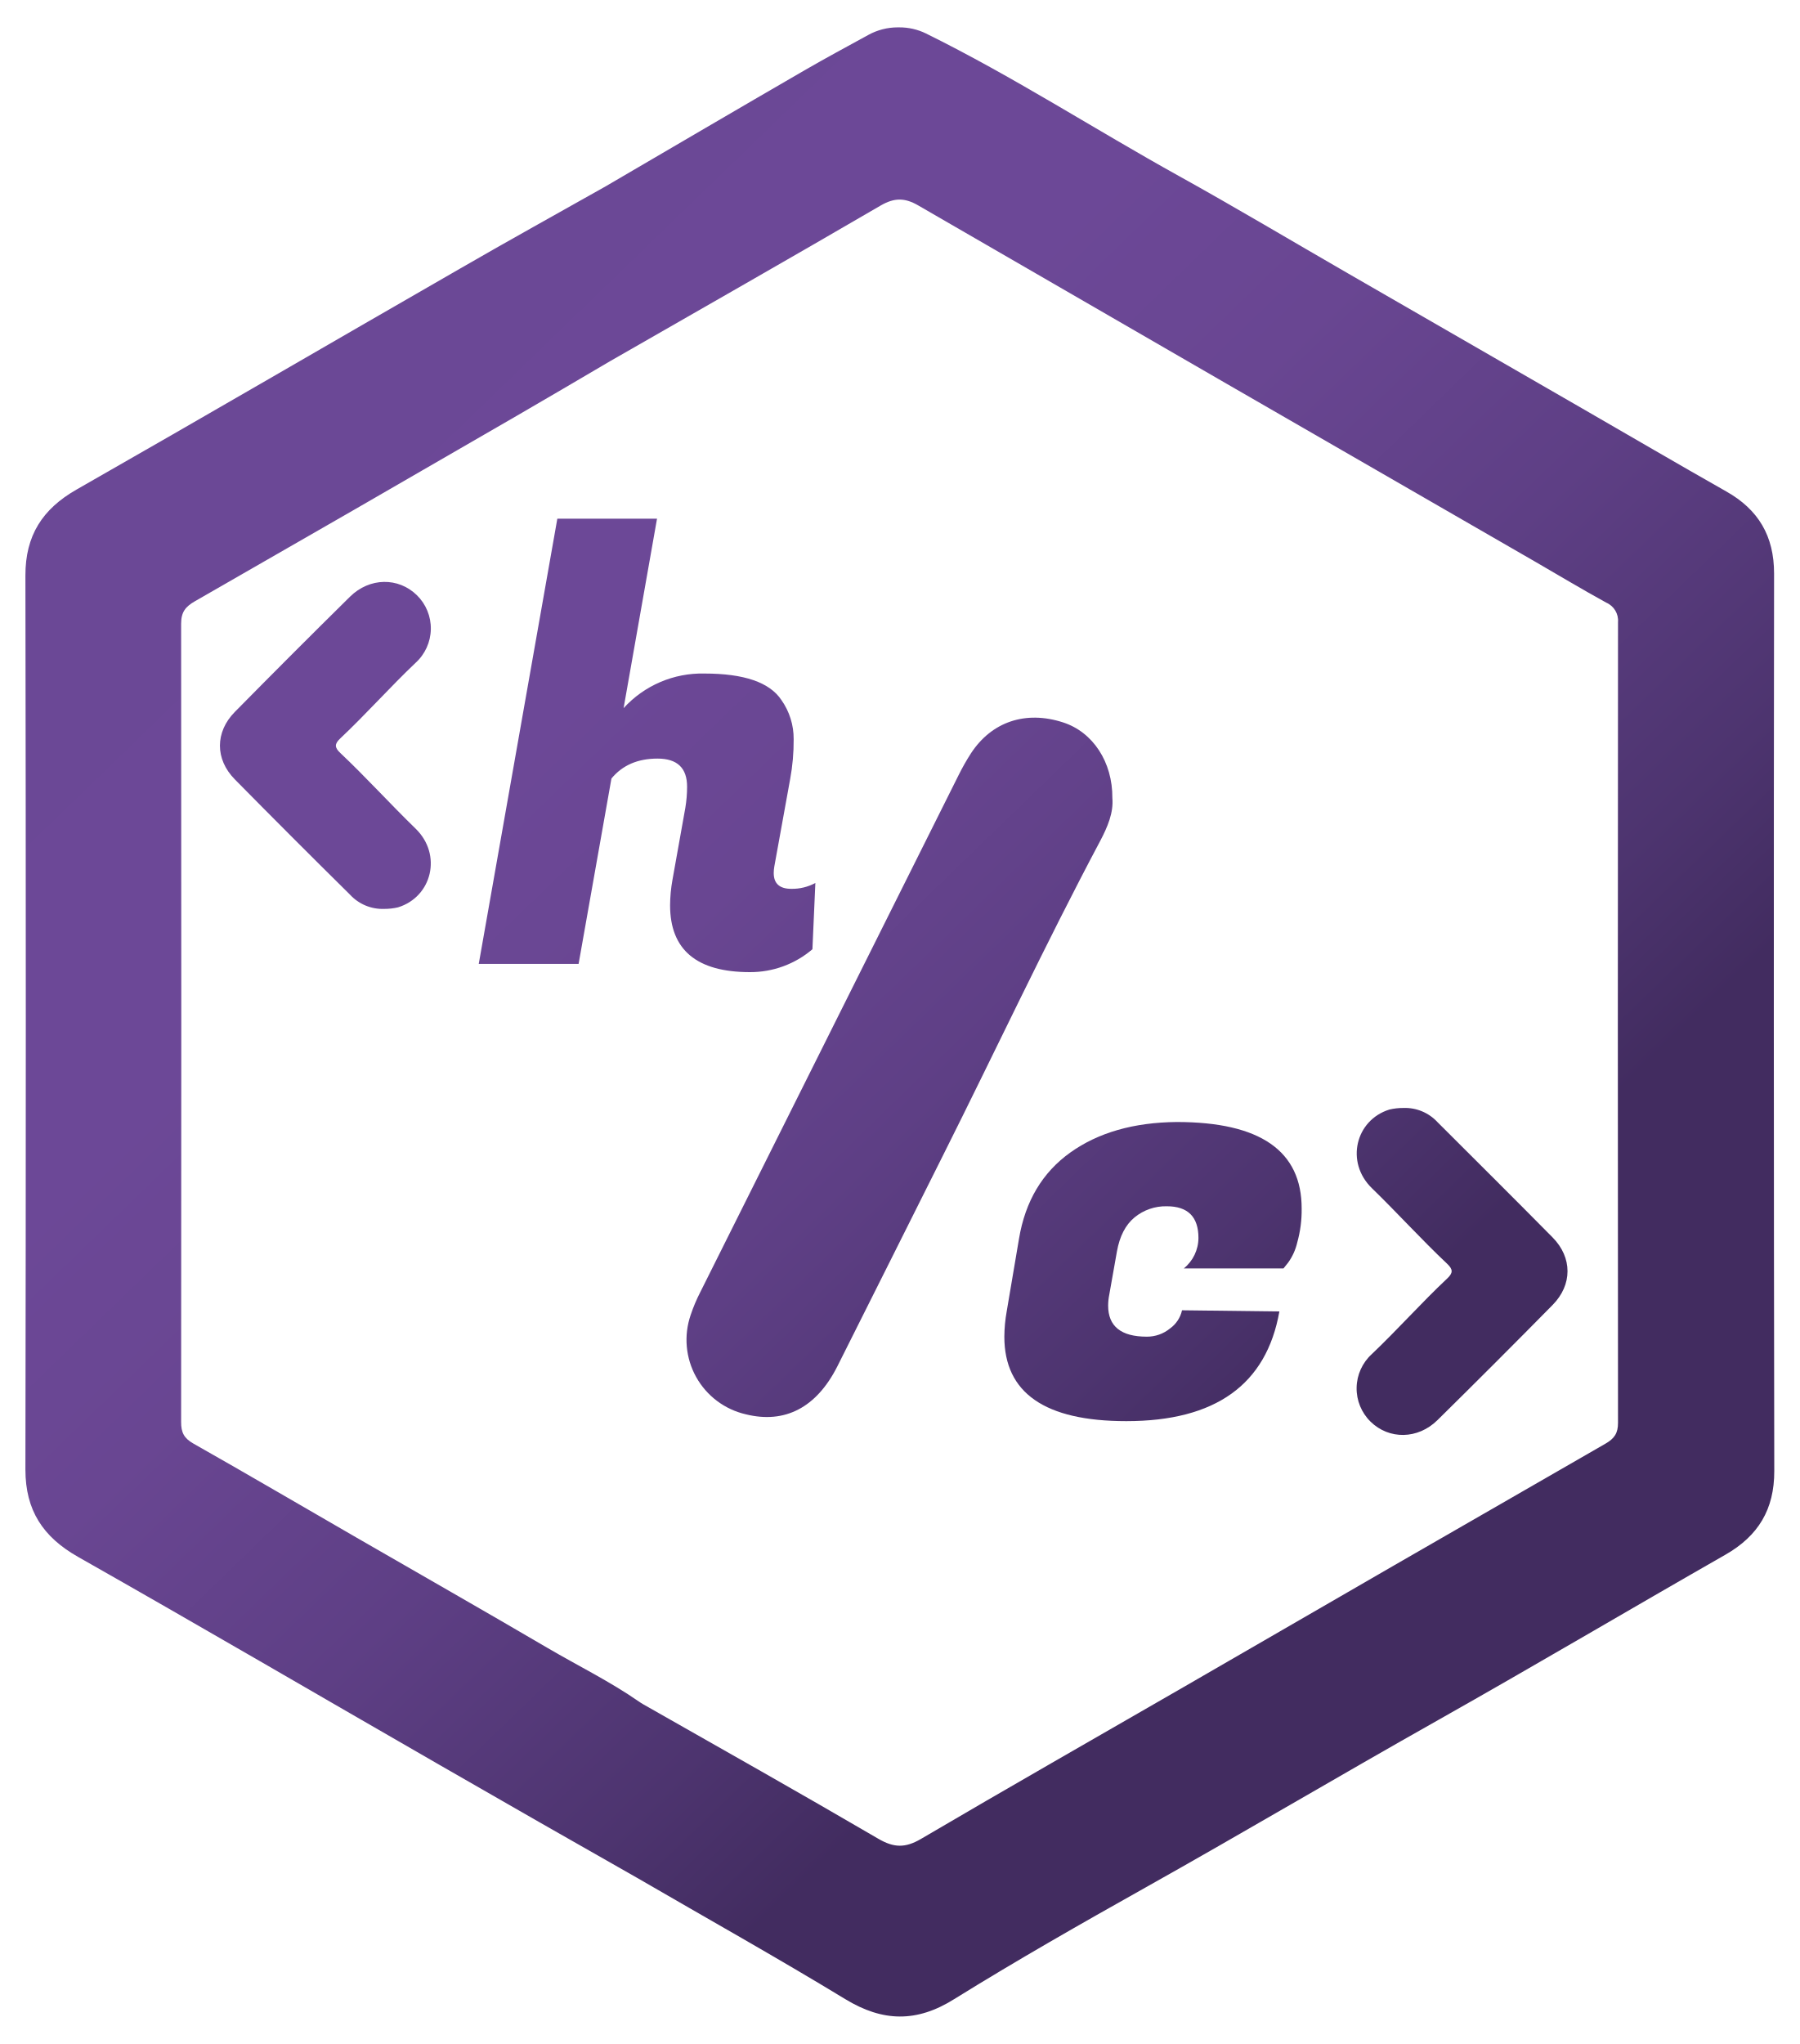
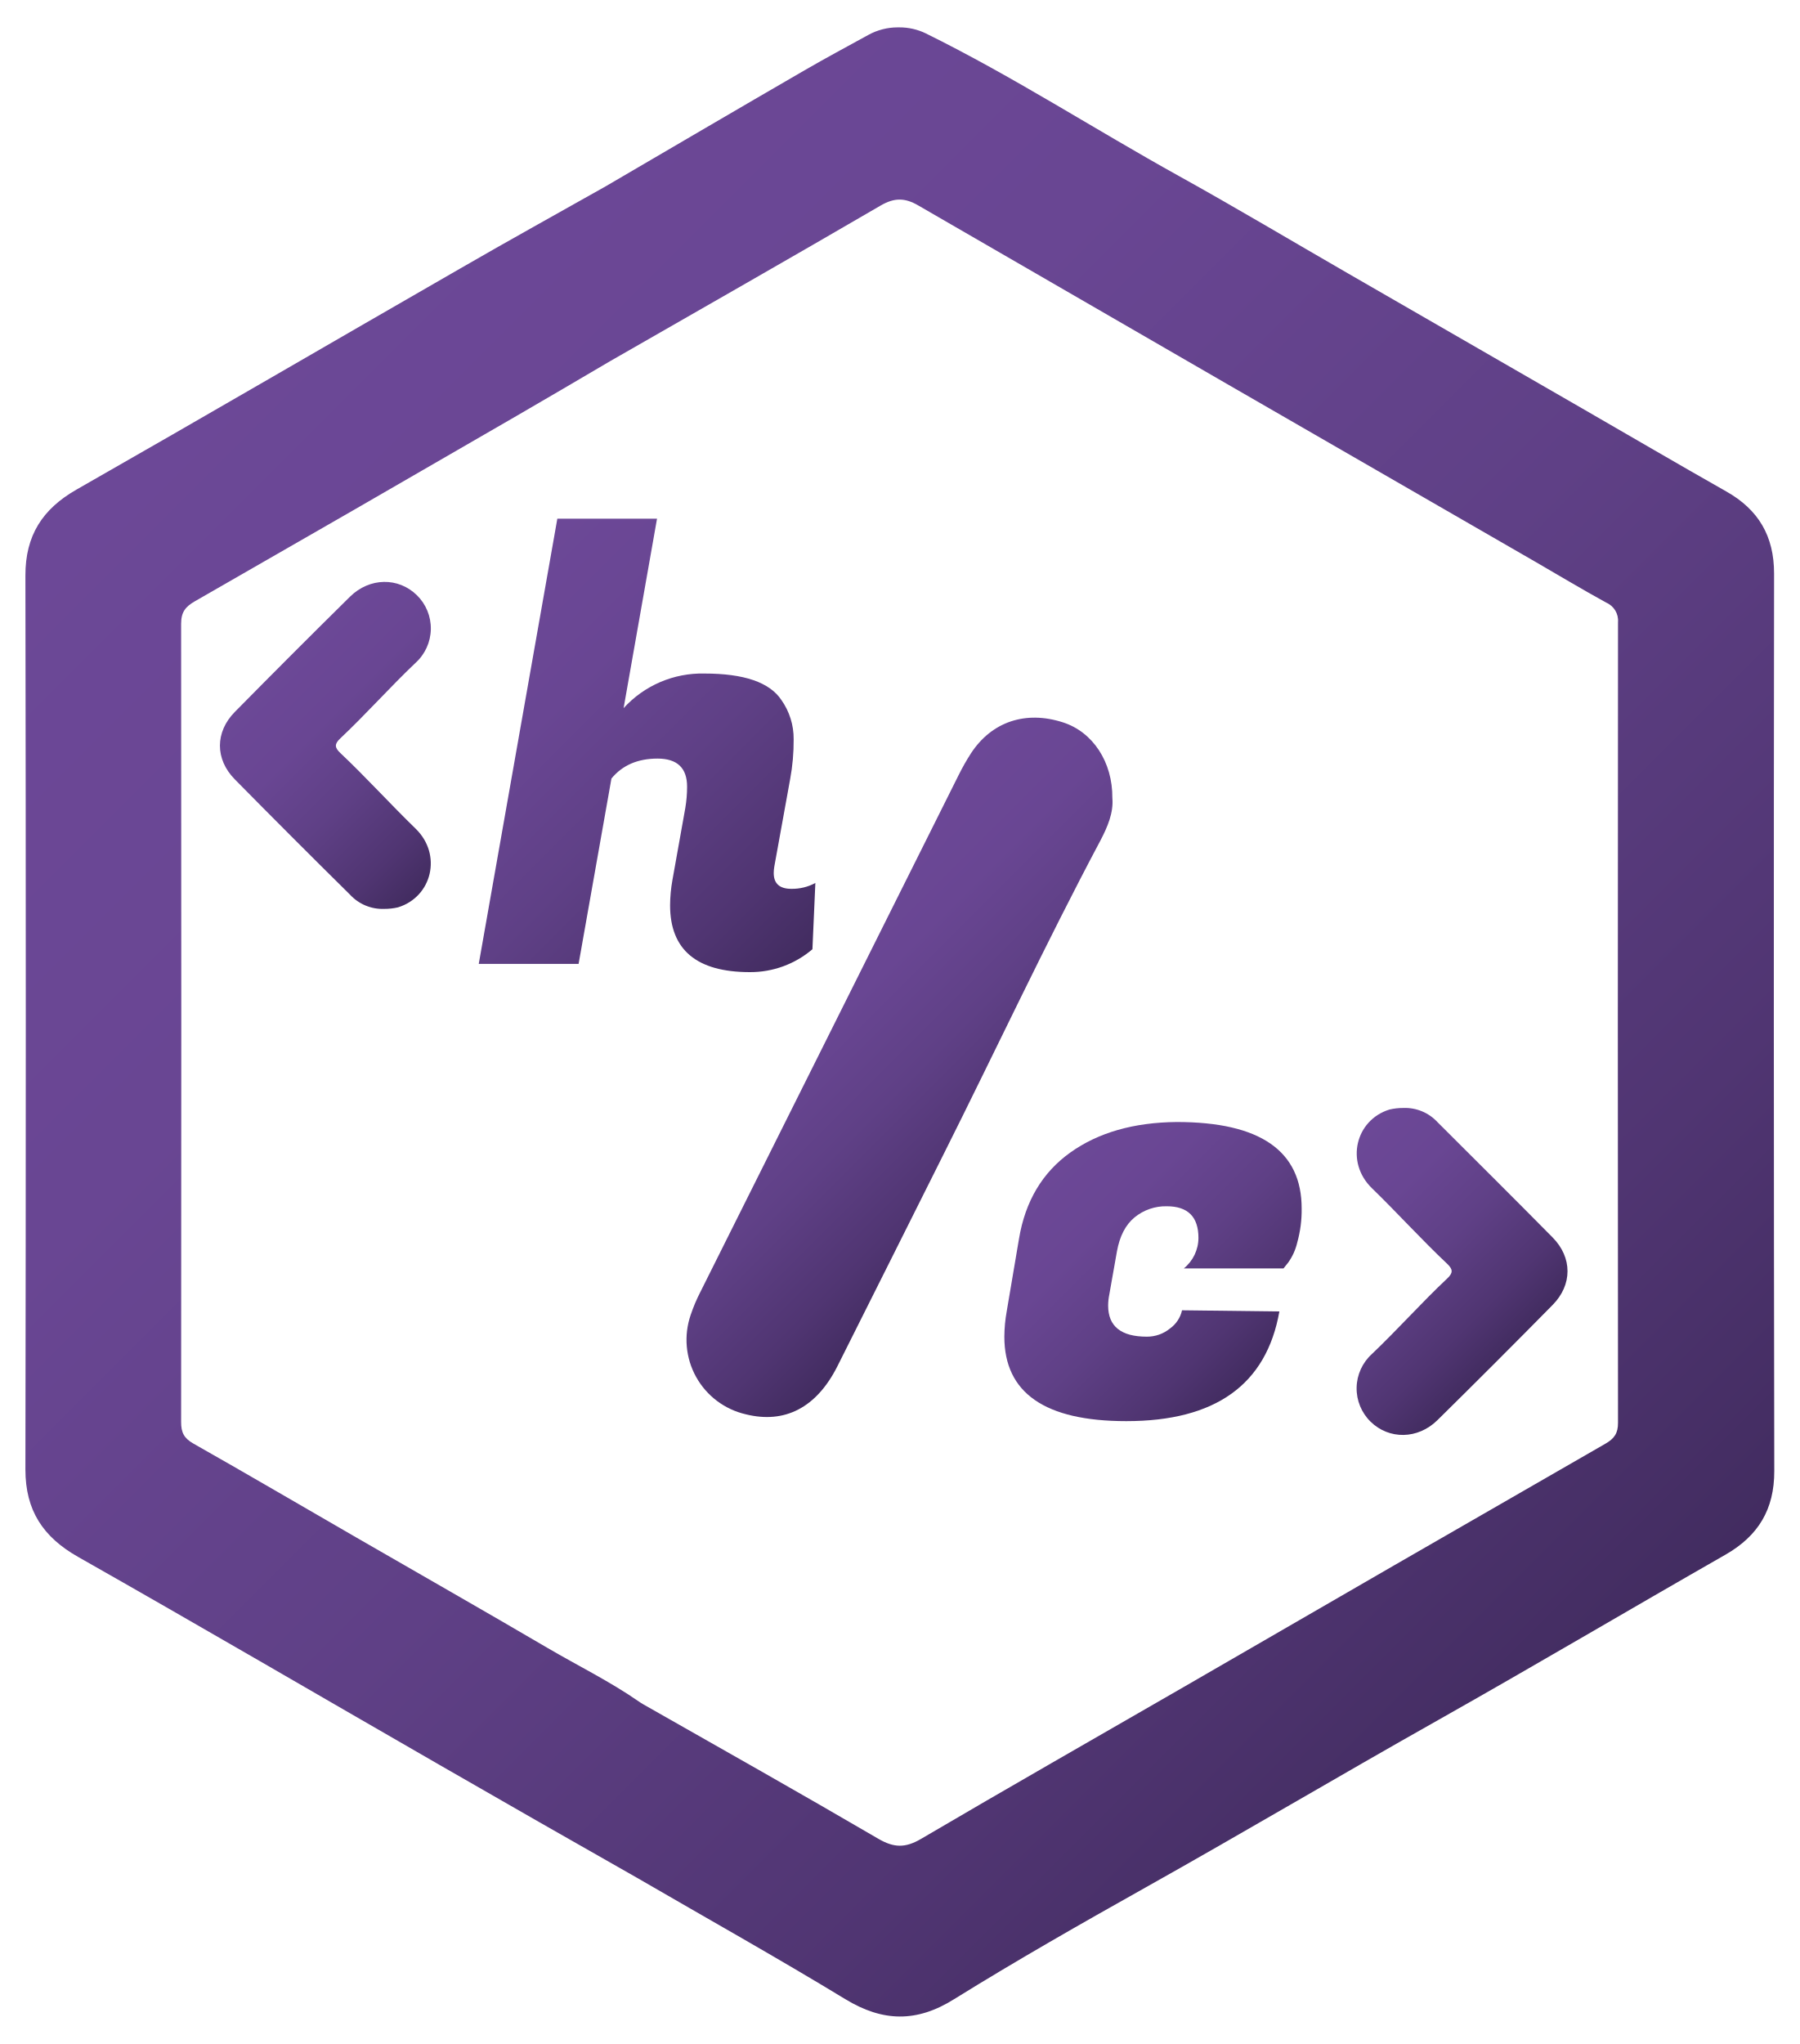
<svg xmlns="http://www.w3.org/2000/svg" xmlns:xlink="http://www.w3.org/1999/xlink" viewBox="0 0 460.29 522.73">
  <defs>
-     <style>.cls-1{fill:url(#Sfumatura_senza_nome_56);}.cls-2{fill:url(#Sfumatura_senza_nome_56-2);}.cls-3{fill:url(#Sfumatura_senza_nome_56-3);}.cls-4{fill:url(#Sfumatura_senza_nome_56-4);}.cls-5{fill:url(#Sfumatura_senza_nome_56-5);}.cls-6{fill:url(#Sfumatura_senza_nome_56-6);}</style>
-     <linearGradient id="Sfumatura_senza_nome_56" x1="-41.97" y1="-19.71" x2="328.37" y2="362.92" gradientUnits="userSpaceOnUse">
-       <stop offset="0" stop-color="#6a4795" />
-       <stop offset="0.51" stop-color="#6c4897" />
-       <stop offset="0.63" stop-color="#694692" />
-       <stop offset="0.77" stop-color="#5e3f85" />
-       <stop offset="0.92" stop-color="#4d346f" />
+     <style>.cls-1{fill:url(#Sfumatura_senza_nome_63);}.cls-2{fill:url(#Sfumatura_senza_nome_63-2);}.cls-3{fill:url(#Sfumatura_senza_nome_63-3);}.cls-4{fill:url(#Sfumatura_senza_nome_63-4);}.cls-5{fill:url(#Sfumatura_senza_nome_63-5);}.cls-6{fill:url(#Sfumatura_senza_nome_63-6);}</style>
+     <linearGradient id="Sfumatura_senza_nome_63" x1="55.91" y1="87.2" x2="404.61" y2="435.89" gradientUnits="userSpaceOnUse">
+       <stop offset="0" stop-color="#6c4897" />
+       <stop offset="0.27" stop-color="#694693" />
+       <stop offset="0.54" stop-color="#5f4086" />
+       <stop offset="0.82" stop-color="#503572" />
      <stop offset="1" stop-color="#422c60" />
    </linearGradient>
-     <linearGradient id="Sfumatura_senza_nome_56-2" x1="-47.64" y1="-14.16" x2="322.9" y2="368.67" xlink:href="#Sfumatura_senza_nome_56" />
-     <linearGradient id="Sfumatura_senza_nome_56-3" x1="-74.92" y1="12.25" x2="295.62" y2="395.08" xlink:href="#Sfumatura_senza_nome_56" />
-     <linearGradient id="Sfumatura_senza_nome_56-4" x1="-7.02" y1="-53.47" x2="363.52" y2="329.36" xlink:href="#Sfumatura_senza_nome_56" />
-     <linearGradient id="Sfumatura_senza_nome_56-5" x1="-49.86" y1="-12.01" x2="320.68" y2="370.82" xlink:href="#Sfumatura_senza_nome_56" />
-     <linearGradient id="Sfumatura_senza_nome_56-6" x1="-40.43" y1="-21.13" x2="330.11" y2="361.7" xlink:href="#Sfumatura_senza_nome_56" />
+     <linearGradient id="Sfumatura_senza_nome_63-2" x1="198.81" y1="241.51" x2="261.57" y2="304.26" xlink:href="#Sfumatura_senza_nome_63" />
+     <linearGradient id="Sfumatura_senza_nome_63-3" x1="74.78" y1="167.24" x2="121.69" y2="214.16" xlink:href="#Sfumatura_senza_nome_63" />
+     <linearGradient id="Sfumatura_senza_nome_63-4" x1="335.52" y1="301.67" x2="382.44" y2="348.58" xlink:href="#Sfumatura_senza_nome_63" />
+     <linearGradient id="Sfumatura_senza_nome_63-5" x1="115.45" y1="159.77" x2="203.12" y2="247.44" xlink:href="#Sfumatura_senza_nome_63" />
+     <linearGradient id="Sfumatura_senza_nome_63-6" x1="268.74" y1="299.16" x2="320.77" y2="351.19" xlink:href="#Sfumatura_senza_nome_63" />
  </defs>
  <g id="Livello_3" data-name="Livello 3">
    <path class="cls-1" d="M453.79,146.67c0-9.59-4-16.35-12.25-21-12.37-7-24.63-14.19-36.94-21.28Q374.78,87.19,344.94,70c-14.47-8.34-28.81-16.9-43.41-25-21.64-12-42.45-25.48-64.68-36.44A15.36,15.36,0,0,0,230,7h-.38a15.57,15.57,0,0,0-7.49,1.92c-5.47,3-10.95,5.94-16.34,9.06-17,9.84-33.93,19.78-50.88,29.68-12.4,7-24.85,13.87-37.18,21C85,87.47,52.41,106.48,19.61,125.18c-8.77,5-13.13,11.79-13.11,22q.2,114.33,0,228.64c0,10.45,4.5,17.24,13.44,22.32,31,17.57,61.72,35.52,92.58,53.27Q137.7,465.91,163,480.26c17.76,10.31,35.68,20.34,53.22,31,9.59,5.84,18.28,6,27.84,0,16-9.93,32.42-19.28,48.84-28.49,25.1-14.07,49.84-28.73,74.9-42.85,24.64-13.89,49-28.3,73.54-42.32,8.41-4.81,12.52-11.59,12.5-21.39Q453.64,261.47,453.79,146.67ZM410.63,369.22q-54.06,31.06-108,62.3c-22.38,12.91-44.82,25.7-67.1,38.79-4,2.33-6.89,2.25-10.87-.07-19.93-11.64-40-22.95-60.1-34.37-.39-.22-.78-.47-1.15-.73C156,430,147.83,426,140,421.41c-16.24-9.52-32.61-18.83-48.92-28.25-13.88-8-27.7-16.11-41.64-24-2.4-1.36-3.12-2.87-3.11-5.49q.09-102.09,0-204.18c0-3,1.15-4.36,3.55-5.74Q91,130.2,132.07,106.4c8-4.62,16-9.35,23.93-14,23.12-13.26,46.27-26.44,69.3-39.86,3.47-2,6.14-2,9.58,0q78.9,45.67,157.91,91.17c6,3.47,12,7.08,18.08,10.41a5,5,0,0,1,3,5q-.09,102.36,0,204.72C413.89,366.54,412.93,367.9,410.63,369.22Z" />
    <path class="cls-2" d="M284.53,204.1c.08-9.23-5-16.91-12.63-19.36-9.55-3.09-18.24-.19-23.55,7.93a57.51,57.51,0,0,0-3.18,5.62q-33,66-66,132.07a41.78,41.78,0,0,0-2.51,5.94,19.54,19.54,0,0,0,14.14,25.4c9.91,2.45,18-1.66,23.35-12.2,9-17.87,17.93-35.83,26.92-53.74,13.5-26.9,26.25-54.18,40.38-80.76C283.31,211.46,284.86,207.81,284.53,204.1Z" />
    <path class="cls-3" d="M106.31,169.5a11.88,11.88,0,0,0,.32-17.29c-4.73-4.62-12.08-4.56-17.11.39q-14.83,14.63-29.45,29.46c-5.08,5.15-5.09,12.11,0,17.26q14.63,14.84,29.44,29.46a11.32,11.32,0,0,0,8.79,3.66,15.09,15.09,0,0,0,3.52-.4c8.7-2.69,11.33-13.49,4.49-20.12-6.53-6.34-12.63-13.09-19.25-19.34-1.51-1.42-1.54-2.32,0-3.76C93.67,182.59,99.71,175.77,106.31,169.5Z" />
    <path class="cls-4" d="M367.72,287a11.31,11.31,0,0,0-8.79-3.65,15.09,15.09,0,0,0-3.52.4c-8.7,2.69-11.33,13.49-4.49,20.12,6.53,6.34,12.63,13.09,19.25,19.33,1.51,1.43,1.54,2.33,0,3.77-6.63,6.23-12.67,13.05-19.27,19.32a11.88,11.88,0,0,0-.32,17.29c4.72,4.61,12.08,4.56,17.11-.4q14.83-14.61,29.45-29.45c5.08-5.15,5.09-12.11,0-17.27C387.41,306.61,377.57,296.83,367.72,287Z" />
    <path class="cls-5" d="M207.81,242.76l.75-16.95a12.45,12.45,0,0,1-6.15,1.5q-4.5,0-4.5-4.05a10.1,10.1,0,0,1,.15-1.65l4.05-22.35a53.77,53.77,0,0,0,.9-10.2A17.12,17.12,0,0,0,199.86,179q-4.5-6.75-19.65-6.75a27.11,27.11,0,0,0-20.7,8.85l8.55-48.45h-25.5l-20.1,113.85H148l8.4-47.4q4.2-5.1,11.78-5.1t7.57,7.2a32.79,32.79,0,0,1-.45,5.4L172,225.06a37.77,37.77,0,0,0-.6,6.45q0,17.1,20.4,17.1A24.44,24.44,0,0,0,207.81,242.76Z" />
    <path class="cls-6" d="M301,286.94q-16.5.15-27.22,7.8t-13.13,22.05l-3.15,18.6a37.77,37.77,0,0,0-.6,6.45q0,21.6,31.2,21.6,34.2,0,39.15-28.05l-24.9-.3a7.79,7.79,0,0,1-3.07,4.65,9.27,9.27,0,0,1-5.93,2.1q-9.9,0-9.9-7.95a14.55,14.55,0,0,1,.3-2.85l1.95-11q1.05-5.85,4.5-8.7a12.54,12.54,0,0,1,8.25-2.85q8.1,0,8.1,8.1a10.08,10.08,0,0,1-3.75,7.8h25.5l1.2-1.5a14.39,14.39,0,0,0,2.33-5.17,30.6,30.6,0,0,0,1.12-8.63Q333,286.94,301,286.94Z" />
  </g>
</svg>
